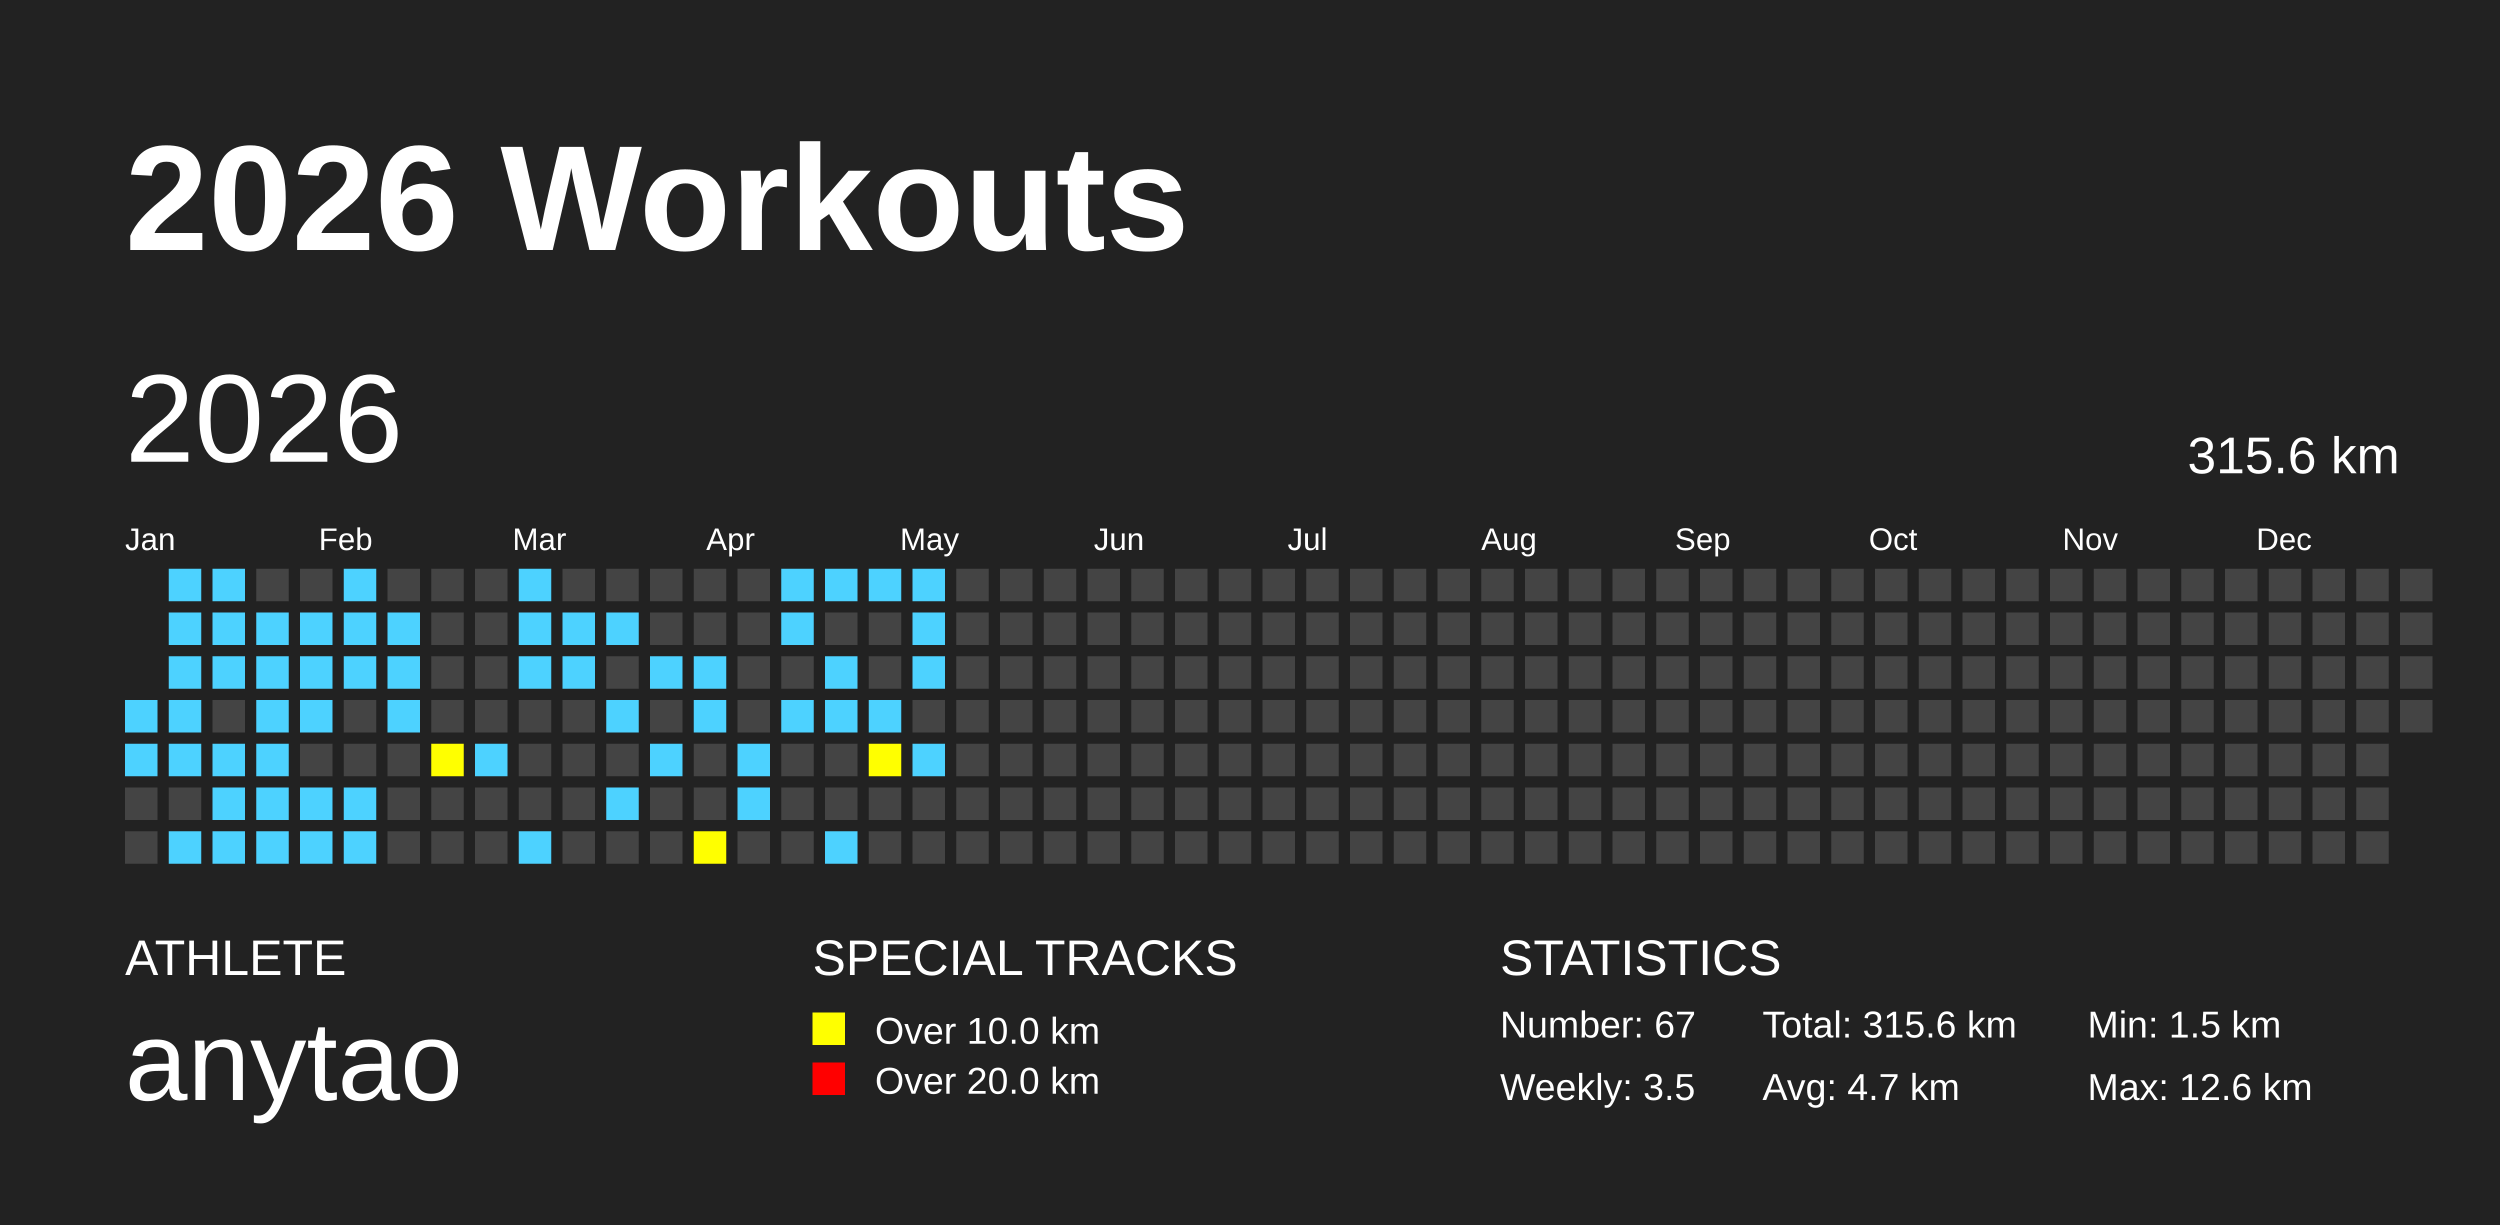
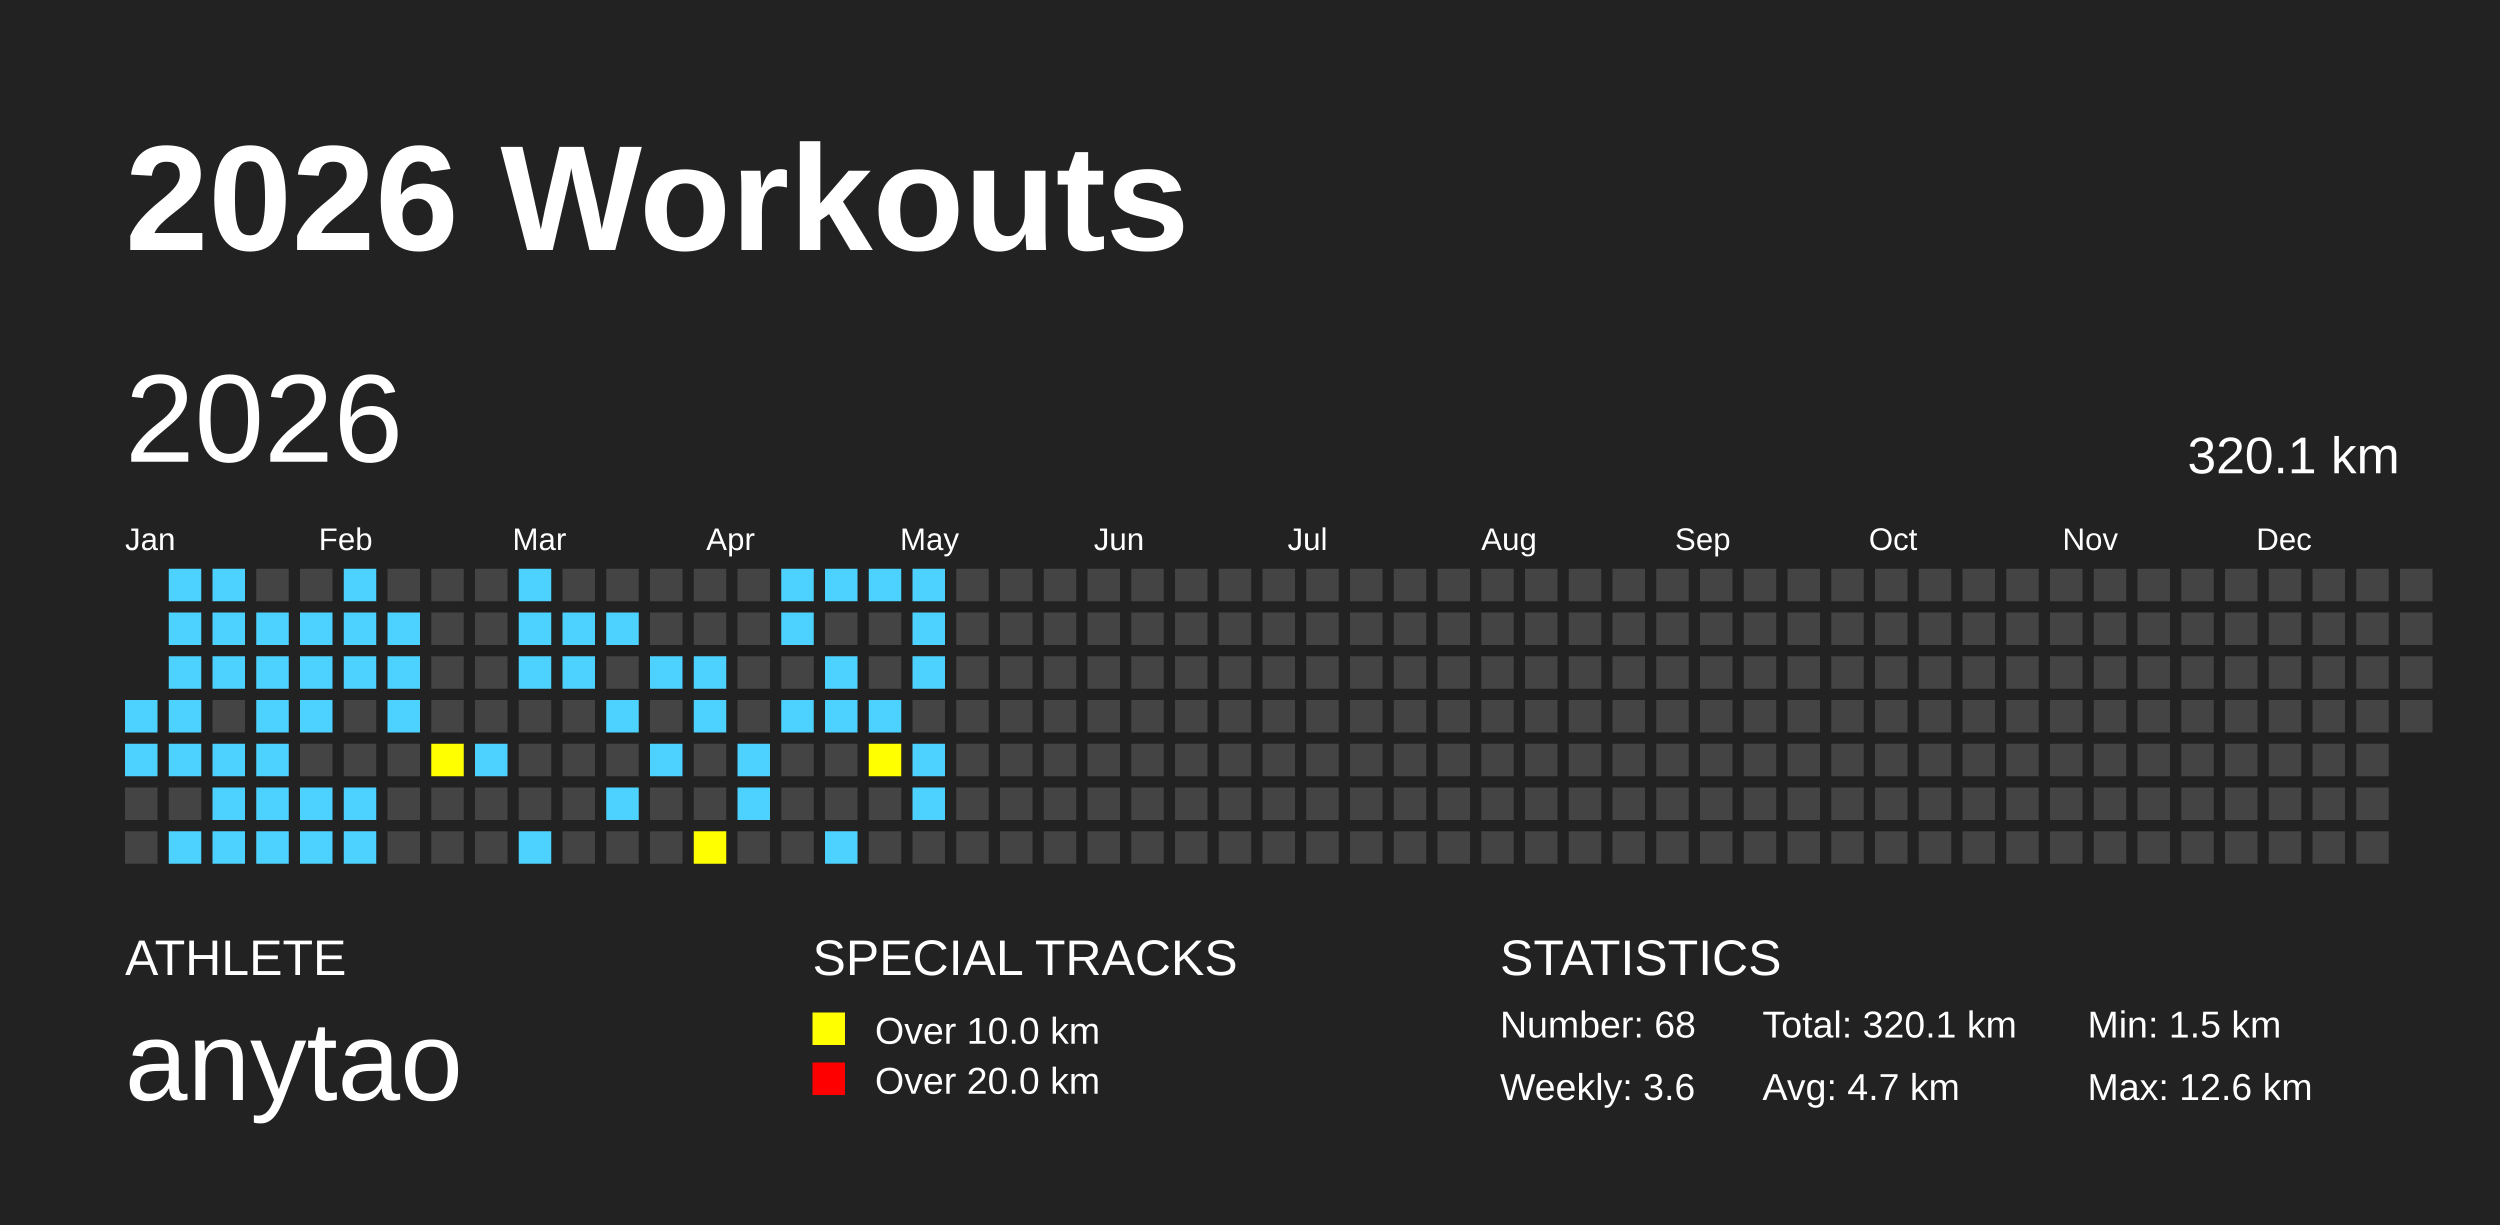
<svg xmlns="http://www.w3.org/2000/svg" baseProfile="full" height="98mm" version="1.1" viewBox="0,0,200,98" width="200mm">
  <defs />
  <rect fill="#222222" height="98" width="200" x="0" y="0" />
  <text fill="#FFFFFF" style="font-size:12px; font-family:Arial; font-weight:bold;" x="10" y="20">2026 Workouts</text>
  <text fill="#FFFFFF" style="font-size:4px; font-family:Arial" x="10" y="78">ATHLETE</text>
  <text fill="#FFFFFF" style="font-size:9px; font-family:Arial" x="10" y="88">anytao</text>
  <text fill="#FFFFFF" style="font-size:4px; font-family:Arial" x="65" y="78">SPECIAL TRACKS</text>
  <rect fill="yellow" height="2.6" width="2.6" x="65" y="81" />
  <text fill="#FFFFFF" style="font-size:3px; font-family:Arial" x="70" y="83.5">Over 10.0 km</text>
  <rect fill="red" height="2.6" width="2.6" x="65" y="85" />
  <text fill="#FFFFFF" style="font-size:3px; font-family:Arial" x="70" y="87.5">Over 20.0 km</text>
  <text fill="#FFFFFF" style="font-size:4px; font-family:Arial" x="120" y="78">STATISTICS</text>
-   <text fill="#FFFFFF" style="font-size:3px; font-family:Arial" x="120" y="83">Number: 67</text>
-   <text fill="#FFFFFF" style="font-size:3px; font-family:Arial" x="120" y="88">Weekly: 3.5</text>
-   <text fill="#FFFFFF" style="font-size:3px; font-family:Arial" x="141" y="83">Total: 315.6 km</text>
+   <text fill="#FFFFFF" style="font-size:3px; font-family:Arial" x="120" y="83">Number: 68</text>
+   <text fill="#FFFFFF" style="font-size:3px; font-family:Arial" x="120" y="88">Weekly: 3.6</text>
+   <text fill="#FFFFFF" style="font-size:3px; font-family:Arial" x="141" y="83">Total: 320.1 km</text>
  <text fill="#FFFFFF" style="font-size:3px; font-family:Arial" x="141" y="88">Avg: 4.7 km</text>
  <text fill="#FFFFFF" style="font-size:3px; font-family:Arial" x="167" y="83">Min: 1.5 km</text>
  <text fill="#FFFFFF" style="font-size:3px; font-family:Arial" x="167" y="88">Max: 12.6 km</text>
  <text dominant-baseline="hanging" fill="#FFFFFF" style="font-size:10.0px; font-family:Arial;" x="10" y="30">2026</text>
-   <text dominant-baseline="hanging" fill="#FFFFFF" style="font-size:4.125px; font-family:Arial;" x="175" y="35">315.6 km</text>
+   <text dominant-baseline="hanging" fill="#FFFFFF" style="font-size:4.125px; font-family:Arial;" x="175" y="35">320.1 km</text>
  <text fill="#FFFFFF" style="font-size:2.5px; font-family:Arial" x="10.0" y="44">Jan</text>
  <text fill="#FFFFFF" style="font-size:2.5px; font-family:Arial" x="25.5" y="44">Feb</text>
  <text fill="#FFFFFF" style="font-size:2.5px; font-family:Arial" x="41.0" y="44">Mar</text>
  <text fill="#FFFFFF" style="font-size:2.5px; font-family:Arial" x="56.5" y="44">Apr</text>
  <text fill="#FFFFFF" style="font-size:2.5px; font-family:Arial" x="72.0" y="44">May</text>
  <text fill="#FFFFFF" style="font-size:2.5px; font-family:Arial" x="87.5" y="44">Jun</text>
  <text fill="#FFFFFF" style="font-size:2.5px; font-family:Arial" x="103.0" y="44">Jul</text>
  <text fill="#FFFFFF" style="font-size:2.5px; font-family:Arial" x="118.5" y="44">Aug</text>
  <text fill="#FFFFFF" style="font-size:2.5px; font-family:Arial" x="134.0" y="44">Sep</text>
  <text fill="#FFFFFF" style="font-size:2.5px; font-family:Arial" x="149.5" y="44">Oct</text>
  <text fill="#FFFFFF" style="font-size:2.5px; font-family:Arial" x="165.0" y="44">Nov</text>
  <text fill="#FFFFFF" style="font-size:2.5px; font-family:Arial" x="180.5" y="44">Dec</text>
  <rect fill="#4DD2FF" height="2.6" width="2.6" x="10.0" y="56.0" />
  <rect fill="#4DD2FF" height="2.6" width="2.6" x="10.0" y="59.5" />
  <rect fill="#444444" height="2.6" width="2.6" x="10.0" y="63.0" />
  <rect fill="#444444" height="2.6" width="2.6" x="10.0" y="66.5" />
  <rect fill="#4DD2FF" height="2.6" width="2.6" x="13.5" y="45.5" />
  <rect fill="#4DD2FF" height="2.6" width="2.6" x="13.5" y="49.0" />
  <rect fill="#4DD2FF" height="2.6" width="2.6" x="13.5" y="52.5" />
  <rect fill="#4DD2FF" height="2.6" width="2.6" x="13.5" y="56.0" />
  <rect fill="#4DD2FF" height="2.6" width="2.6" x="13.5" y="59.5" />
  <rect fill="#444444" height="2.6" width="2.6" x="13.5" y="63.0" />
  <rect fill="#4DD2FF" height="2.6" width="2.6" x="13.5" y="66.5" />
  <rect fill="#4DD2FF" height="2.6" width="2.6" x="17.0" y="45.5" />
  <rect fill="#4DD2FF" height="2.6" width="2.6" x="17.0" y="49.0" />
  <rect fill="#4DD2FF" height="2.6" width="2.6" x="17.0" y="52.5" />
  <rect fill="#444444" height="2.6" width="2.6" x="17.0" y="56.0" />
  <rect fill="#4DD2FF" height="2.6" width="2.6" x="17.0" y="59.5" />
  <rect fill="#4DD2FF" height="2.6" width="2.6" x="17.0" y="63.0" />
  <rect fill="#4DD2FF" height="2.6" width="2.6" x="17.0" y="66.5" />
  <rect fill="#444444" height="2.6" width="2.6" x="20.5" y="45.5" />
  <rect fill="#4DD2FF" height="2.6" width="2.6" x="20.5" y="49.0" />
  <rect fill="#4DD2FF" height="2.6" width="2.6" x="20.5" y="52.5" />
  <rect fill="#4DD2FF" height="2.6" width="2.6" x="20.5" y="56.0" />
  <rect fill="#4DD2FF" height="2.6" width="2.6" x="20.5" y="59.5" />
  <rect fill="#4DD2FF" height="2.6" width="2.6" x="20.5" y="63.0" />
  <rect fill="#4DD2FF" height="2.6" width="2.6" x="20.5" y="66.5" />
  <rect fill="#444444" height="2.6" width="2.6" x="24.0" y="45.5" />
  <rect fill="#4DD2FF" height="2.6" width="2.6" x="24.0" y="49.0" />
  <rect fill="#4DD2FF" height="2.6" width="2.6" x="24.0" y="52.5" />
  <rect fill="#4DD2FF" height="2.6" width="2.6" x="24.0" y="56.0" />
  <rect fill="#444444" height="2.6" width="2.6" x="24.0" y="59.5" />
  <rect fill="#4DD2FF" height="2.6" width="2.6" x="24.0" y="63.0" />
  <rect fill="#4DD2FF" height="2.6" width="2.6" x="24.0" y="66.5" />
  <rect fill="#4DD2FF" height="2.6" width="2.6" x="27.5" y="45.5" />
  <rect fill="#4DD2FF" height="2.6" width="2.6" x="27.5" y="49.0" />
  <rect fill="#4DD2FF" height="2.6" width="2.6" x="27.5" y="52.5" />
  <rect fill="#444444" height="2.6" width="2.6" x="27.5" y="56.0" />
  <rect fill="#444444" height="2.6" width="2.6" x="27.5" y="59.5" />
  <rect fill="#4DD2FF" height="2.6" width="2.6" x="27.5" y="63.0" />
  <rect fill="#4DD2FF" height="2.6" width="2.6" x="27.5" y="66.5" />
  <rect fill="#444444" height="2.6" width="2.6" x="31.0" y="45.5" />
  <rect fill="#4DD2FF" height="2.6" width="2.6" x="31.0" y="49.0" />
  <rect fill="#4DD2FF" height="2.6" width="2.6" x="31.0" y="52.5" />
  <rect fill="#4DD2FF" height="2.6" width="2.6" x="31.0" y="56.0" />
  <rect fill="#444444" height="2.6" width="2.6" x="31.0" y="59.5" />
  <rect fill="#444444" height="2.6" width="2.6" x="31.0" y="63.0" />
  <rect fill="#444444" height="2.6" width="2.6" x="31.0" y="66.5" />
  <rect fill="#444444" height="2.6" width="2.6" x="34.5" y="45.5" />
  <rect fill="#444444" height="2.6" width="2.6" x="34.5" y="49.0" />
  <rect fill="#444444" height="2.6" width="2.6" x="34.5" y="52.5" />
  <rect fill="#444444" height="2.6" width="2.6" x="34.5" y="56.0" />
  <rect fill="yellow" height="2.6" width="2.6" x="34.5" y="59.5" />
  <rect fill="#444444" height="2.6" width="2.6" x="34.5" y="63.0" />
  <rect fill="#444444" height="2.6" width="2.6" x="34.5" y="66.5" />
  <rect fill="#444444" height="2.6" width="2.6" x="38.0" y="45.5" />
  <rect fill="#444444" height="2.6" width="2.6" x="38.0" y="49.0" />
  <rect fill="#444444" height="2.6" width="2.6" x="38.0" y="52.5" />
  <rect fill="#444444" height="2.6" width="2.6" x="38.0" y="56.0" />
  <rect fill="#4DD2FF" height="2.6" width="2.6" x="38.0" y="59.5" />
  <rect fill="#444444" height="2.6" width="2.6" x="38.0" y="63.0" />
  <rect fill="#444444" height="2.6" width="2.6" x="38.0" y="66.5" />
  <rect fill="#4DD2FF" height="2.6" width="2.6" x="41.5" y="45.5" />
  <rect fill="#4DD2FF" height="2.6" width="2.6" x="41.5" y="49.0" />
  <rect fill="#4DD2FF" height="2.6" width="2.6" x="41.5" y="52.5" />
  <rect fill="#444444" height="2.6" width="2.6" x="41.5" y="56.0" />
  <rect fill="#444444" height="2.6" width="2.6" x="41.5" y="59.5" />
  <rect fill="#444444" height="2.6" width="2.6" x="41.5" y="63.0" />
  <rect fill="#4DD2FF" height="2.6" width="2.6" x="41.5" y="66.5" />
  <rect fill="#444444" height="2.6" width="2.6" x="45.0" y="45.5" />
  <rect fill="#4DD2FF" height="2.6" width="2.6" x="45.0" y="49.0" />
  <rect fill="#4DD2FF" height="2.6" width="2.6" x="45.0" y="52.5" />
  <rect fill="#444444" height="2.6" width="2.6" x="45.0" y="56.0" />
  <rect fill="#444444" height="2.6" width="2.6" x="45.0" y="59.5" />
  <rect fill="#444444" height="2.6" width="2.6" x="45.0" y="63.0" />
  <rect fill="#444444" height="2.6" width="2.6" x="45.0" y="66.5" />
  <rect fill="#444444" height="2.6" width="2.6" x="48.5" y="45.5" />
  <rect fill="#4DD2FF" height="2.6" width="2.6" x="48.5" y="49.0" />
  <rect fill="#444444" height="2.6" width="2.6" x="48.5" y="52.5" />
  <rect fill="#4DD2FF" height="2.6" width="2.6" x="48.5" y="56.0" />
  <rect fill="#444444" height="2.6" width="2.6" x="48.5" y="59.5" />
  <rect fill="#4DD2FF" height="2.6" width="2.6" x="48.5" y="63.0" />
  <rect fill="#444444" height="2.6" width="2.6" x="48.5" y="66.5" />
  <rect fill="#444444" height="2.6" width="2.6" x="52.0" y="45.5" />
  <rect fill="#444444" height="2.6" width="2.6" x="52.0" y="49.0" />
  <rect fill="#4DD2FF" height="2.6" width="2.6" x="52.0" y="52.5" />
  <rect fill="#444444" height="2.6" width="2.6" x="52.0" y="56.0" />
  <rect fill="#4DD2FF" height="2.6" width="2.6" x="52.0" y="59.5" />
  <rect fill="#444444" height="2.6" width="2.6" x="52.0" y="63.0" />
  <rect fill="#444444" height="2.6" width="2.6" x="52.0" y="66.5" />
  <rect fill="#444444" height="2.6" width="2.6" x="55.5" y="45.5" />
  <rect fill="#444444" height="2.6" width="2.6" x="55.5" y="49.0" />
  <rect fill="#4DD2FF" height="2.6" width="2.6" x="55.5" y="52.5" />
  <rect fill="#4DD2FF" height="2.6" width="2.6" x="55.5" y="56.0" />
  <rect fill="#444444" height="2.6" width="2.6" x="55.5" y="59.5" />
  <rect fill="#444444" height="2.6" width="2.6" x="55.5" y="63.0" />
  <rect fill="yellow" height="2.6" width="2.6" x="55.5" y="66.5" />
  <rect fill="#444444" height="2.6" width="2.6" x="59.0" y="45.5" />
  <rect fill="#444444" height="2.6" width="2.6" x="59.0" y="49.0" />
  <rect fill="#444444" height="2.6" width="2.6" x="59.0" y="52.5" />
  <rect fill="#444444" height="2.6" width="2.6" x="59.0" y="56.0" />
  <rect fill="#4DD2FF" height="2.6" width="2.6" x="59.0" y="59.5" />
  <rect fill="#4DD2FF" height="2.6" width="2.6" x="59.0" y="63.0" />
  <rect fill="#444444" height="2.6" width="2.6" x="59.0" y="66.5" />
  <rect fill="#4DD2FF" height="2.6" width="2.6" x="62.5" y="45.5" />
  <rect fill="#4DD2FF" height="2.6" width="2.6" x="62.5" y="49.0" />
  <rect fill="#444444" height="2.6" width="2.6" x="62.5" y="52.5" />
  <rect fill="#4DD2FF" height="2.6" width="2.6" x="62.5" y="56.0" />
  <rect fill="#444444" height="2.6" width="2.6" x="62.5" y="59.5" />
  <rect fill="#444444" height="2.6" width="2.6" x="62.5" y="63.0" />
  <rect fill="#444444" height="2.6" width="2.6" x="62.5" y="66.5" />
  <rect fill="#4DD2FF" height="2.6" width="2.6" x="66.0" y="45.5" />
  <rect fill="#444444" height="2.6" width="2.6" x="66.0" y="49.0" />
  <rect fill="#4DD2FF" height="2.6" width="2.6" x="66.0" y="52.5" />
  <rect fill="#4DD2FF" height="2.6" width="2.6" x="66.0" y="56.0" />
  <rect fill="#444444" height="2.6" width="2.6" x="66.0" y="59.5" />
  <rect fill="#444444" height="2.6" width="2.6" x="66.0" y="63.0" />
  <rect fill="#4DD2FF" height="2.6" width="2.6" x="66.0" y="66.5" />
  <rect fill="#4DD2FF" height="2.6" width="2.6" x="69.5" y="45.5" />
  <rect fill="#444444" height="2.6" width="2.6" x="69.5" y="49.0" />
  <rect fill="#444444" height="2.6" width="2.6" x="69.5" y="52.5" />
  <rect fill="#4DD2FF" height="2.6" width="2.6" x="69.5" y="56.0" />
  <rect fill="yellow" height="2.6" width="2.6" x="69.5" y="59.5" />
  <rect fill="#444444" height="2.6" width="2.6" x="69.5" y="63.0" />
  <rect fill="#444444" height="2.6" width="2.6" x="69.5" y="66.5" />
  <rect fill="#4DD2FF" height="2.6" width="2.6" x="73.0" y="45.5" />
  <rect fill="#4DD2FF" height="2.6" width="2.6" x="73.0" y="49.0" />
  <rect fill="#4DD2FF" height="2.6" width="2.6" x="73.0" y="52.5" />
  <rect fill="#444444" height="2.6" width="2.6" x="73.0" y="56.0" />
  <rect fill="#4DD2FF" height="2.6" width="2.6" x="73.0" y="59.5" />
-   <rect fill="#444444" height="2.6" width="2.6" x="73.0" y="63.0" />
+   <rect fill="#4DD2FF" height="2.6" width="2.6" x="73.0" y="63.0" />
  <rect fill="#444444" height="2.6" width="2.6" x="73.0" y="66.5" />
  <rect fill="#444444" height="2.6" width="2.6" x="76.5" y="45.5" />
  <rect fill="#444444" height="2.6" width="2.6" x="76.5" y="49.0" />
  <rect fill="#444444" height="2.6" width="2.6" x="76.5" y="52.5" />
  <rect fill="#444444" height="2.6" width="2.6" x="76.5" y="56.0" />
  <rect fill="#444444" height="2.6" width="2.6" x="76.5" y="59.5" />
  <rect fill="#444444" height="2.6" width="2.6" x="76.5" y="63.0" />
  <rect fill="#444444" height="2.6" width="2.6" x="76.5" y="66.5" />
  <rect fill="#444444" height="2.6" width="2.6" x="80.0" y="45.5" />
  <rect fill="#444444" height="2.6" width="2.6" x="80.0" y="49.0" />
  <rect fill="#444444" height="2.6" width="2.6" x="80.0" y="52.5" />
  <rect fill="#444444" height="2.6" width="2.6" x="80.0" y="56.0" />
  <rect fill="#444444" height="2.6" width="2.6" x="80.0" y="59.5" />
  <rect fill="#444444" height="2.6" width="2.6" x="80.0" y="63.0" />
  <rect fill="#444444" height="2.6" width="2.6" x="80.0" y="66.5" />
  <rect fill="#444444" height="2.6" width="2.6" x="83.5" y="45.5" />
  <rect fill="#444444" height="2.6" width="2.6" x="83.5" y="49.0" />
  <rect fill="#444444" height="2.6" width="2.6" x="83.5" y="52.5" />
  <rect fill="#444444" height="2.6" width="2.6" x="83.5" y="56.0" />
  <rect fill="#444444" height="2.6" width="2.6" x="83.5" y="59.5" />
  <rect fill="#444444" height="2.6" width="2.6" x="83.5" y="63.0" />
  <rect fill="#444444" height="2.6" width="2.6" x="83.5" y="66.5" />
  <rect fill="#444444" height="2.6" width="2.6" x="87.0" y="45.5" />
  <rect fill="#444444" height="2.6" width="2.6" x="87.0" y="49.0" />
  <rect fill="#444444" height="2.6" width="2.6" x="87.0" y="52.5" />
  <rect fill="#444444" height="2.6" width="2.6" x="87.0" y="56.0" />
  <rect fill="#444444" height="2.6" width="2.6" x="87.0" y="59.5" />
  <rect fill="#444444" height="2.6" width="2.6" x="87.0" y="63.0" />
  <rect fill="#444444" height="2.6" width="2.6" x="87.0" y="66.5" />
  <rect fill="#444444" height="2.6" width="2.6" x="90.5" y="45.5" />
  <rect fill="#444444" height="2.6" width="2.6" x="90.5" y="49.0" />
  <rect fill="#444444" height="2.6" width="2.6" x="90.5" y="52.5" />
  <rect fill="#444444" height="2.6" width="2.6" x="90.5" y="56.0" />
  <rect fill="#444444" height="2.6" width="2.6" x="90.5" y="59.5" />
  <rect fill="#444444" height="2.6" width="2.6" x="90.5" y="63.0" />
  <rect fill="#444444" height="2.6" width="2.6" x="90.5" y="66.5" />
  <rect fill="#444444" height="2.6" width="2.6" x="94.0" y="45.5" />
  <rect fill="#444444" height="2.6" width="2.6" x="94.0" y="49.0" />
  <rect fill="#444444" height="2.6" width="2.6" x="94.0" y="52.5" />
  <rect fill="#444444" height="2.6" width="2.6" x="94.0" y="56.0" />
  <rect fill="#444444" height="2.6" width="2.6" x="94.0" y="59.5" />
  <rect fill="#444444" height="2.6" width="2.6" x="94.0" y="63.0" />
  <rect fill="#444444" height="2.6" width="2.6" x="94.0" y="66.5" />
  <rect fill="#444444" height="2.6" width="2.6" x="97.5" y="45.5" />
  <rect fill="#444444" height="2.6" width="2.6" x="97.5" y="49.0" />
  <rect fill="#444444" height="2.6" width="2.6" x="97.5" y="52.5" />
  <rect fill="#444444" height="2.6" width="2.6" x="97.5" y="56.0" />
  <rect fill="#444444" height="2.6" width="2.6" x="97.5" y="59.5" />
  <rect fill="#444444" height="2.6" width="2.6" x="97.5" y="63.0" />
  <rect fill="#444444" height="2.6" width="2.6" x="97.5" y="66.5" />
  <rect fill="#444444" height="2.6" width="2.6" x="101.0" y="45.5" />
  <rect fill="#444444" height="2.6" width="2.6" x="101.0" y="49.0" />
  <rect fill="#444444" height="2.6" width="2.6" x="101.0" y="52.5" />
  <rect fill="#444444" height="2.6" width="2.6" x="101.0" y="56.0" />
  <rect fill="#444444" height="2.6" width="2.6" x="101.0" y="59.5" />
  <rect fill="#444444" height="2.6" width="2.6" x="101.0" y="63.0" />
  <rect fill="#444444" height="2.6" width="2.6" x="101.0" y="66.5" />
  <rect fill="#444444" height="2.6" width="2.6" x="104.5" y="45.5" />
  <rect fill="#444444" height="2.6" width="2.6" x="104.5" y="49.0" />
  <rect fill="#444444" height="2.6" width="2.6" x="104.5" y="52.5" />
  <rect fill="#444444" height="2.6" width="2.6" x="104.5" y="56.0" />
  <rect fill="#444444" height="2.6" width="2.6" x="104.5" y="59.5" />
  <rect fill="#444444" height="2.6" width="2.6" x="104.5" y="63.0" />
  <rect fill="#444444" height="2.6" width="2.6" x="104.5" y="66.5" />
  <rect fill="#444444" height="2.6" width="2.6" x="108.0" y="45.5" />
  <rect fill="#444444" height="2.6" width="2.6" x="108.0" y="49.0" />
  <rect fill="#444444" height="2.6" width="2.6" x="108.0" y="52.5" />
  <rect fill="#444444" height="2.6" width="2.6" x="108.0" y="56.0" />
  <rect fill="#444444" height="2.6" width="2.6" x="108.0" y="59.5" />
  <rect fill="#444444" height="2.6" width="2.6" x="108.0" y="63.0" />
  <rect fill="#444444" height="2.6" width="2.6" x="108.0" y="66.5" />
  <rect fill="#444444" height="2.6" width="2.6" x="111.5" y="45.5" />
  <rect fill="#444444" height="2.6" width="2.6" x="111.5" y="49.0" />
  <rect fill="#444444" height="2.6" width="2.6" x="111.5" y="52.5" />
  <rect fill="#444444" height="2.6" width="2.6" x="111.5" y="56.0" />
  <rect fill="#444444" height="2.6" width="2.6" x="111.5" y="59.5" />
  <rect fill="#444444" height="2.6" width="2.6" x="111.5" y="63.0" />
  <rect fill="#444444" height="2.6" width="2.6" x="111.5" y="66.5" />
  <rect fill="#444444" height="2.6" width="2.6" x="115.0" y="45.5" />
  <rect fill="#444444" height="2.6" width="2.6" x="115.0" y="49.0" />
  <rect fill="#444444" height="2.6" width="2.6" x="115.0" y="52.5" />
  <rect fill="#444444" height="2.6" width="2.6" x="115.0" y="56.0" />
  <rect fill="#444444" height="2.6" width="2.6" x="115.0" y="59.5" />
  <rect fill="#444444" height="2.6" width="2.6" x="115.0" y="63.0" />
  <rect fill="#444444" height="2.6" width="2.6" x="115.0" y="66.5" />
  <rect fill="#444444" height="2.6" width="2.6" x="118.5" y="45.5" />
  <rect fill="#444444" height="2.6" width="2.6" x="118.5" y="49.0" />
  <rect fill="#444444" height="2.6" width="2.6" x="118.5" y="52.5" />
  <rect fill="#444444" height="2.6" width="2.6" x="118.5" y="56.0" />
  <rect fill="#444444" height="2.6" width="2.6" x="118.5" y="59.5" />
  <rect fill="#444444" height="2.6" width="2.6" x="118.5" y="63.0" />
  <rect fill="#444444" height="2.6" width="2.6" x="118.5" y="66.5" />
  <rect fill="#444444" height="2.6" width="2.6" x="122.0" y="45.5" />
  <rect fill="#444444" height="2.6" width="2.6" x="122.0" y="49.0" />
  <rect fill="#444444" height="2.6" width="2.6" x="122.0" y="52.5" />
  <rect fill="#444444" height="2.6" width="2.6" x="122.0" y="56.0" />
  <rect fill="#444444" height="2.6" width="2.6" x="122.0" y="59.5" />
  <rect fill="#444444" height="2.6" width="2.6" x="122.0" y="63.0" />
  <rect fill="#444444" height="2.6" width="2.6" x="122.0" y="66.5" />
  <rect fill="#444444" height="2.6" width="2.6" x="125.5" y="45.5" />
  <rect fill="#444444" height="2.6" width="2.6" x="125.5" y="49.0" />
  <rect fill="#444444" height="2.6" width="2.6" x="125.5" y="52.5" />
  <rect fill="#444444" height="2.6" width="2.6" x="125.5" y="56.0" />
  <rect fill="#444444" height="2.6" width="2.6" x="125.5" y="59.5" />
  <rect fill="#444444" height="2.6" width="2.6" x="125.5" y="63.0" />
  <rect fill="#444444" height="2.6" width="2.6" x="125.5" y="66.5" />
  <rect fill="#444444" height="2.6" width="2.6" x="129.0" y="45.5" />
  <rect fill="#444444" height="2.6" width="2.6" x="129.0" y="49.0" />
  <rect fill="#444444" height="2.6" width="2.6" x="129.0" y="52.5" />
  <rect fill="#444444" height="2.6" width="2.6" x="129.0" y="56.0" />
  <rect fill="#444444" height="2.6" width="2.6" x="129.0" y="59.5" />
  <rect fill="#444444" height="2.6" width="2.6" x="129.0" y="63.0" />
  <rect fill="#444444" height="2.6" width="2.6" x="129.0" y="66.5" />
  <rect fill="#444444" height="2.6" width="2.6" x="132.5" y="45.5" />
  <rect fill="#444444" height="2.6" width="2.6" x="132.5" y="49.0" />
  <rect fill="#444444" height="2.6" width="2.6" x="132.5" y="52.5" />
  <rect fill="#444444" height="2.6" width="2.6" x="132.5" y="56.0" />
  <rect fill="#444444" height="2.6" width="2.6" x="132.5" y="59.5" />
  <rect fill="#444444" height="2.6" width="2.6" x="132.5" y="63.0" />
  <rect fill="#444444" height="2.6" width="2.6" x="132.5" y="66.5" />
  <rect fill="#444444" height="2.6" width="2.6" x="136.0" y="45.5" />
  <rect fill="#444444" height="2.6" width="2.6" x="136.0" y="49.0" />
  <rect fill="#444444" height="2.6" width="2.6" x="136.0" y="52.5" />
  <rect fill="#444444" height="2.6" width="2.6" x="136.0" y="56.0" />
  <rect fill="#444444" height="2.6" width="2.6" x="136.0" y="59.5" />
  <rect fill="#444444" height="2.6" width="2.6" x="136.0" y="63.0" />
  <rect fill="#444444" height="2.6" width="2.6" x="136.0" y="66.5" />
  <rect fill="#444444" height="2.6" width="2.6" x="139.5" y="45.5" />
  <rect fill="#444444" height="2.6" width="2.6" x="139.5" y="49.0" />
  <rect fill="#444444" height="2.6" width="2.6" x="139.5" y="52.5" />
  <rect fill="#444444" height="2.6" width="2.6" x="139.5" y="56.0" />
  <rect fill="#444444" height="2.6" width="2.6" x="139.5" y="59.5" />
  <rect fill="#444444" height="2.6" width="2.6" x="139.5" y="63.0" />
  <rect fill="#444444" height="2.6" width="2.6" x="139.5" y="66.5" />
  <rect fill="#444444" height="2.6" width="2.6" x="143.0" y="45.5" />
  <rect fill="#444444" height="2.6" width="2.6" x="143.0" y="49.0" />
  <rect fill="#444444" height="2.6" width="2.6" x="143.0" y="52.5" />
  <rect fill="#444444" height="2.6" width="2.6" x="143.0" y="56.0" />
  <rect fill="#444444" height="2.6" width="2.6" x="143.0" y="59.5" />
  <rect fill="#444444" height="2.6" width="2.6" x="143.0" y="63.0" />
  <rect fill="#444444" height="2.6" width="2.6" x="143.0" y="66.5" />
  <rect fill="#444444" height="2.6" width="2.6" x="146.5" y="45.5" />
  <rect fill="#444444" height="2.6" width="2.6" x="146.5" y="49.0" />
  <rect fill="#444444" height="2.6" width="2.6" x="146.5" y="52.5" />
  <rect fill="#444444" height="2.6" width="2.6" x="146.5" y="56.0" />
  <rect fill="#444444" height="2.6" width="2.6" x="146.5" y="59.5" />
  <rect fill="#444444" height="2.6" width="2.6" x="146.5" y="63.0" />
  <rect fill="#444444" height="2.6" width="2.6" x="146.5" y="66.5" />
  <rect fill="#444444" height="2.6" width="2.6" x="150.0" y="45.5" />
  <rect fill="#444444" height="2.6" width="2.6" x="150.0" y="49.0" />
  <rect fill="#444444" height="2.6" width="2.6" x="150.0" y="52.5" />
  <rect fill="#444444" height="2.6" width="2.6" x="150.0" y="56.0" />
  <rect fill="#444444" height="2.6" width="2.6" x="150.0" y="59.5" />
  <rect fill="#444444" height="2.6" width="2.6" x="150.0" y="63.0" />
  <rect fill="#444444" height="2.6" width="2.6" x="150.0" y="66.5" />
  <rect fill="#444444" height="2.6" width="2.6" x="153.5" y="45.5" />
  <rect fill="#444444" height="2.6" width="2.6" x="153.5" y="49.0" />
  <rect fill="#444444" height="2.6" width="2.6" x="153.5" y="52.5" />
  <rect fill="#444444" height="2.6" width="2.6" x="153.5" y="56.0" />
  <rect fill="#444444" height="2.6" width="2.6" x="153.5" y="59.5" />
  <rect fill="#444444" height="2.6" width="2.6" x="153.5" y="63.0" />
  <rect fill="#444444" height="2.6" width="2.6" x="153.5" y="66.5" />
  <rect fill="#444444" height="2.6" width="2.6" x="157.0" y="45.5" />
  <rect fill="#444444" height="2.6" width="2.6" x="157.0" y="49.0" />
  <rect fill="#444444" height="2.6" width="2.6" x="157.0" y="52.5" />
  <rect fill="#444444" height="2.6" width="2.6" x="157.0" y="56.0" />
  <rect fill="#444444" height="2.6" width="2.6" x="157.0" y="59.5" />
  <rect fill="#444444" height="2.6" width="2.6" x="157.0" y="63.0" />
  <rect fill="#444444" height="2.6" width="2.6" x="157.0" y="66.5" />
  <rect fill="#444444" height="2.6" width="2.6" x="160.5" y="45.5" />
  <rect fill="#444444" height="2.6" width="2.6" x="160.5" y="49.0" />
  <rect fill="#444444" height="2.6" width="2.6" x="160.5" y="52.5" />
  <rect fill="#444444" height="2.6" width="2.6" x="160.5" y="56.0" />
  <rect fill="#444444" height="2.6" width="2.6" x="160.5" y="59.5" />
  <rect fill="#444444" height="2.6" width="2.6" x="160.5" y="63.0" />
  <rect fill="#444444" height="2.6" width="2.6" x="160.5" y="66.5" />
  <rect fill="#444444" height="2.6" width="2.6" x="164.0" y="45.5" />
  <rect fill="#444444" height="2.6" width="2.6" x="164.0" y="49.0" />
  <rect fill="#444444" height="2.6" width="2.6" x="164.0" y="52.5" />
  <rect fill="#444444" height="2.6" width="2.6" x="164.0" y="56.0" />
  <rect fill="#444444" height="2.6" width="2.6" x="164.0" y="59.5" />
  <rect fill="#444444" height="2.6" width="2.6" x="164.0" y="63.0" />
  <rect fill="#444444" height="2.6" width="2.6" x="164.0" y="66.5" />
  <rect fill="#444444" height="2.6" width="2.6" x="167.5" y="45.5" />
  <rect fill="#444444" height="2.6" width="2.6" x="167.5" y="49.0" />
  <rect fill="#444444" height="2.6" width="2.6" x="167.5" y="52.5" />
  <rect fill="#444444" height="2.6" width="2.6" x="167.5" y="56.0" />
  <rect fill="#444444" height="2.6" width="2.6" x="167.5" y="59.5" />
  <rect fill="#444444" height="2.6" width="2.6" x="167.5" y="63.0" />
  <rect fill="#444444" height="2.6" width="2.6" x="167.5" y="66.5" />
  <rect fill="#444444" height="2.6" width="2.6" x="171.0" y="45.5" />
  <rect fill="#444444" height="2.6" width="2.6" x="171.0" y="49.0" />
  <rect fill="#444444" height="2.6" width="2.6" x="171.0" y="52.5" />
  <rect fill="#444444" height="2.6" width="2.6" x="171.0" y="56.0" />
  <rect fill="#444444" height="2.6" width="2.6" x="171.0" y="59.5" />
  <rect fill="#444444" height="2.6" width="2.6" x="171.0" y="63.0" />
  <rect fill="#444444" height="2.6" width="2.6" x="171.0" y="66.5" />
  <rect fill="#444444" height="2.6" width="2.6" x="174.5" y="45.5" />
  <rect fill="#444444" height="2.6" width="2.6" x="174.5" y="49.0" />
  <rect fill="#444444" height="2.6" width="2.6" x="174.5" y="52.5" />
  <rect fill="#444444" height="2.6" width="2.6" x="174.5" y="56.0" />
  <rect fill="#444444" height="2.6" width="2.6" x="174.5" y="59.5" />
  <rect fill="#444444" height="2.6" width="2.6" x="174.5" y="63.0" />
  <rect fill="#444444" height="2.6" width="2.6" x="174.5" y="66.5" />
  <rect fill="#444444" height="2.6" width="2.6" x="178.0" y="45.5" />
  <rect fill="#444444" height="2.6" width="2.6" x="178.0" y="49.0" />
  <rect fill="#444444" height="2.6" width="2.6" x="178.0" y="52.5" />
  <rect fill="#444444" height="2.6" width="2.6" x="178.0" y="56.0" />
  <rect fill="#444444" height="2.6" width="2.6" x="178.0" y="59.5" />
  <rect fill="#444444" height="2.6" width="2.6" x="178.0" y="63.0" />
  <rect fill="#444444" height="2.6" width="2.6" x="178.0" y="66.5" />
  <rect fill="#444444" height="2.6" width="2.6" x="181.5" y="45.5" />
  <rect fill="#444444" height="2.6" width="2.6" x="181.5" y="49.0" />
  <rect fill="#444444" height="2.6" width="2.6" x="181.5" y="52.5" />
  <rect fill="#444444" height="2.6" width="2.6" x="181.5" y="56.0" />
  <rect fill="#444444" height="2.6" width="2.6" x="181.5" y="59.5" />
  <rect fill="#444444" height="2.6" width="2.6" x="181.5" y="63.0" />
  <rect fill="#444444" height="2.6" width="2.6" x="181.5" y="66.5" />
  <rect fill="#444444" height="2.6" width="2.6" x="185.0" y="45.5" />
  <rect fill="#444444" height="2.6" width="2.6" x="185.0" y="49.0" />
  <rect fill="#444444" height="2.6" width="2.6" x="185.0" y="52.5" />
  <rect fill="#444444" height="2.6" width="2.6" x="185.0" y="56.0" />
  <rect fill="#444444" height="2.6" width="2.6" x="185.0" y="59.5" />
  <rect fill="#444444" height="2.6" width="2.6" x="185.0" y="63.0" />
  <rect fill="#444444" height="2.6" width="2.6" x="185.0" y="66.5" />
  <rect fill="#444444" height="2.6" width="2.6" x="188.5" y="45.5" />
  <rect fill="#444444" height="2.6" width="2.6" x="188.5" y="49.0" />
  <rect fill="#444444" height="2.6" width="2.6" x="188.5" y="52.5" />
  <rect fill="#444444" height="2.6" width="2.6" x="188.5" y="56.0" />
  <rect fill="#444444" height="2.6" width="2.6" x="188.5" y="59.5" />
  <rect fill="#444444" height="2.6" width="2.6" x="188.5" y="63.0" />
  <rect fill="#444444" height="2.6" width="2.6" x="188.5" y="66.5" />
  <rect fill="#444444" height="2.6" width="2.6" x="192.0" y="45.5" />
  <rect fill="#444444" height="2.6" width="2.6" x="192.0" y="49.0" />
  <rect fill="#444444" height="2.6" width="2.6" x="192.0" y="52.5" />
  <rect fill="#444444" height="2.6" width="2.6" x="192.0" y="56.0" />
</svg>
